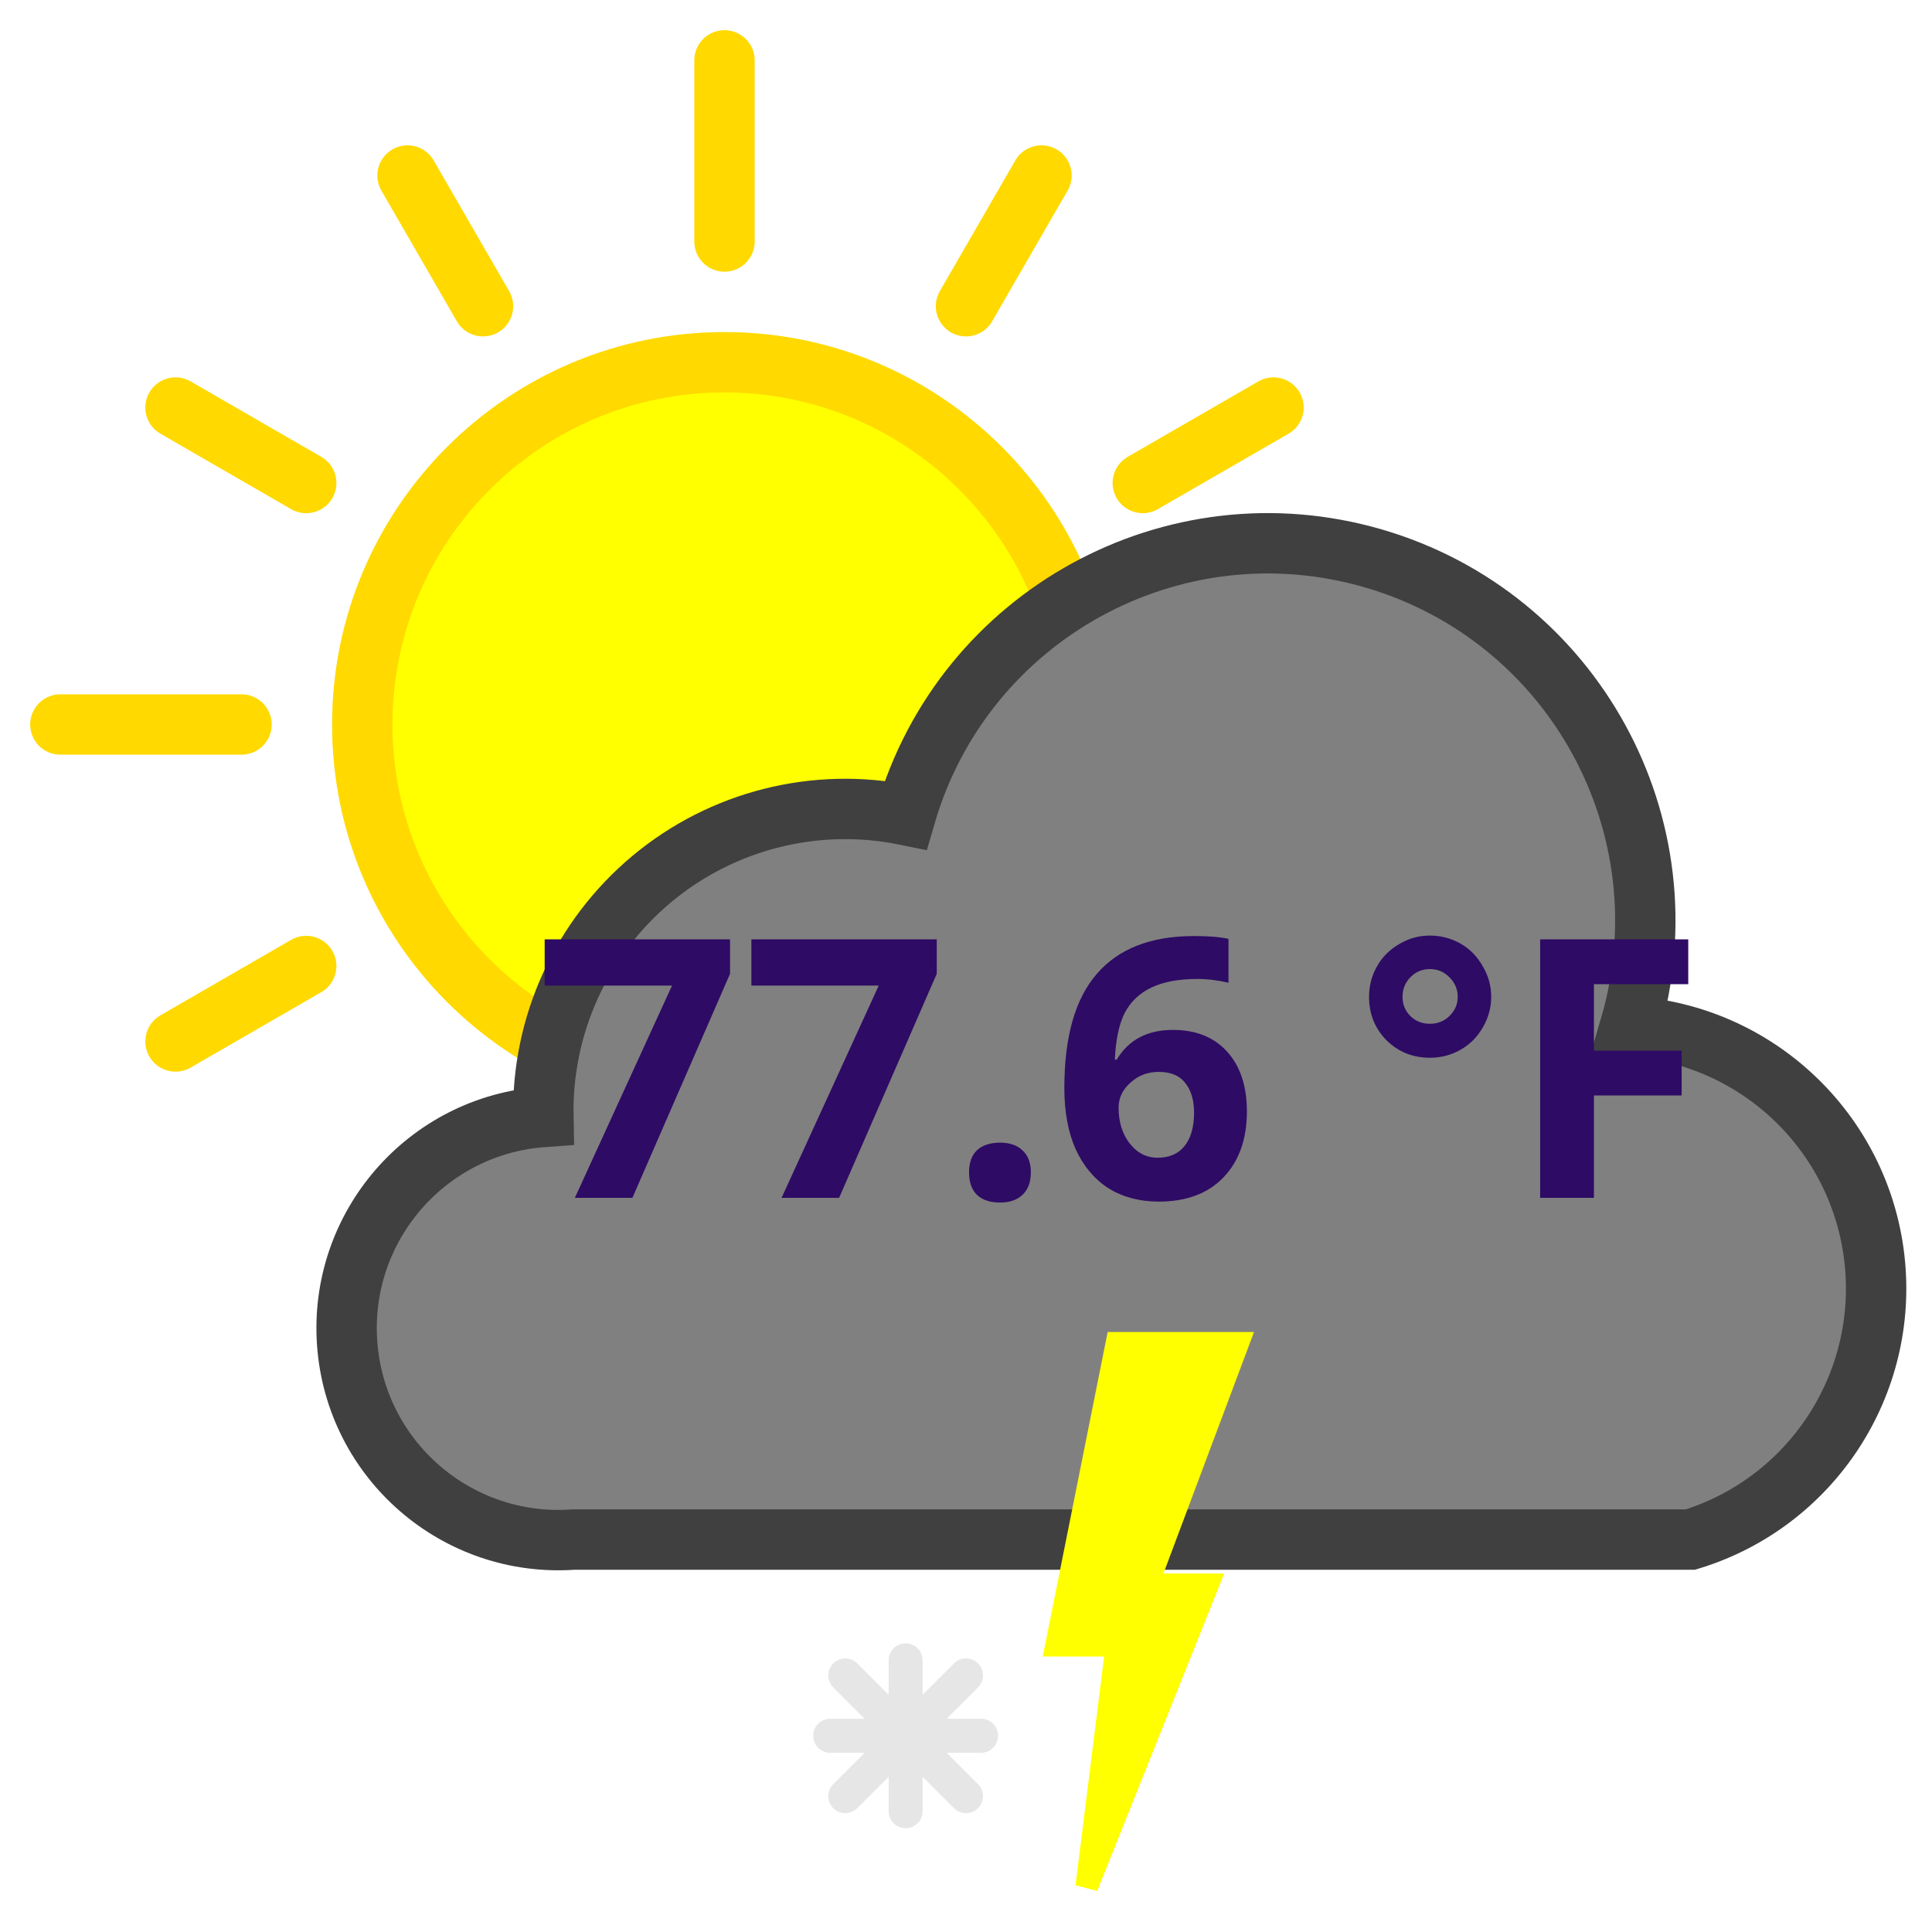
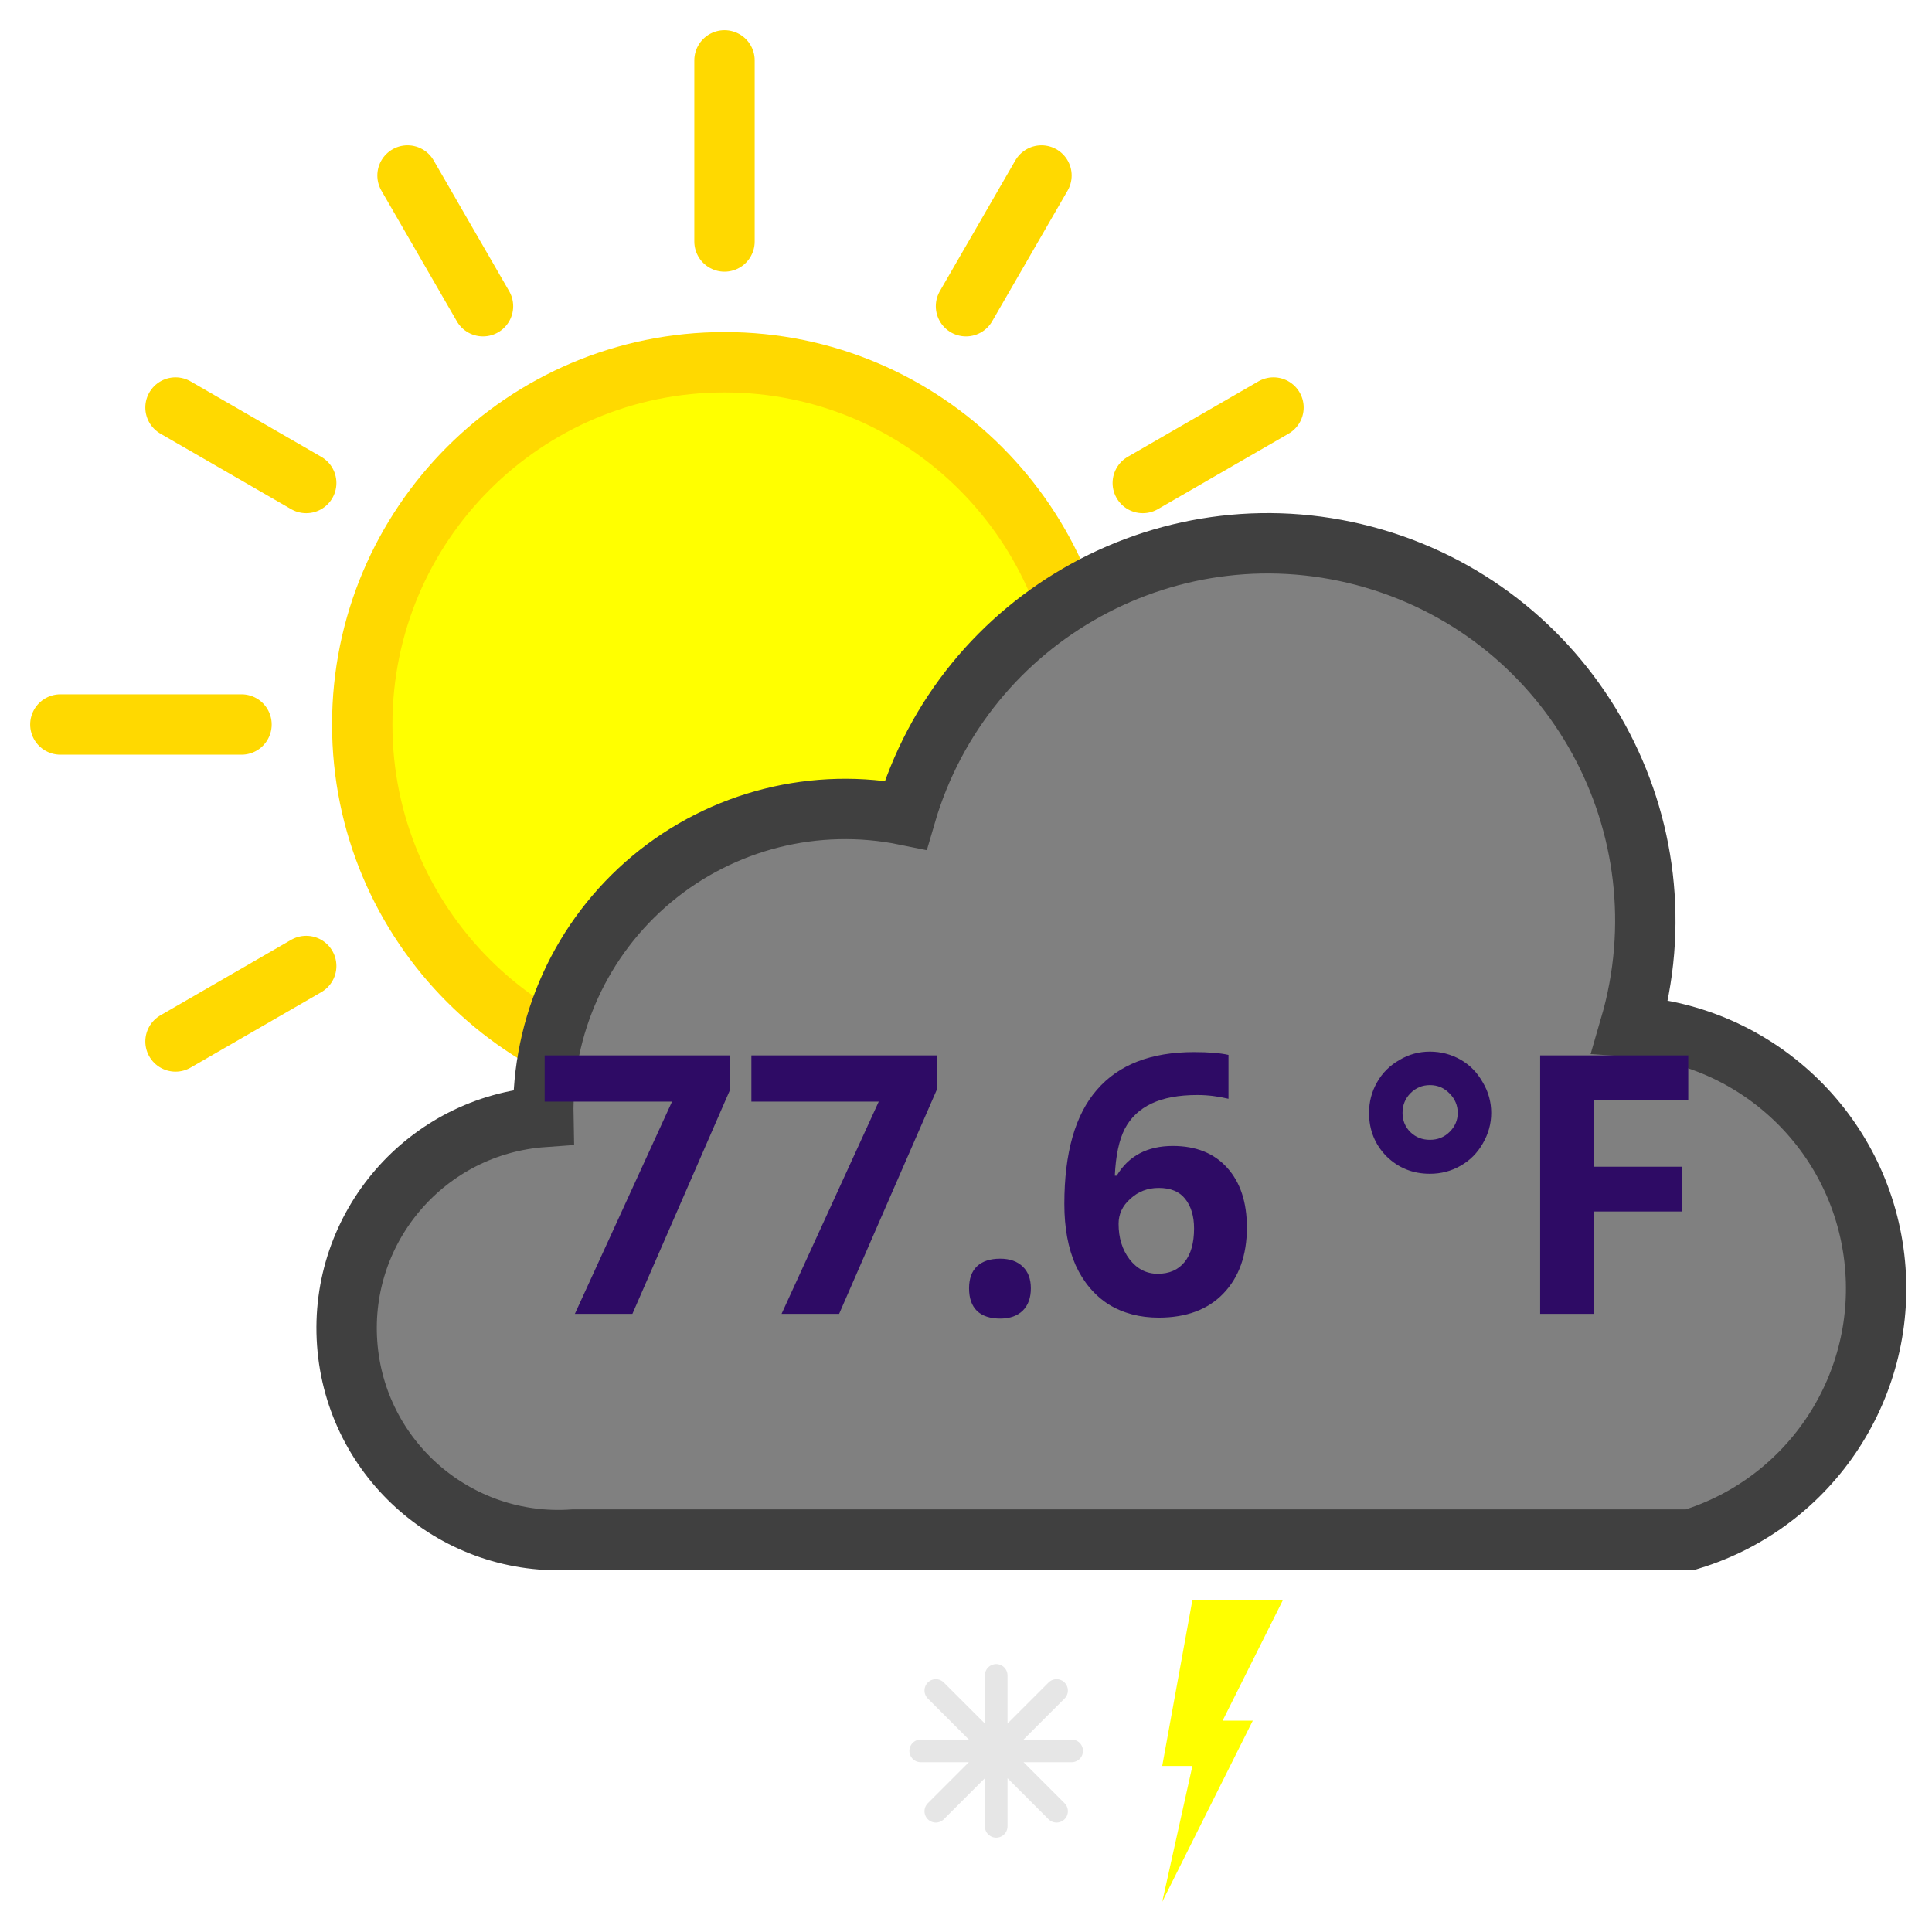
<svg viewBox="0 0 64 64" style="border: 0.125rem solid hsl(0, 0%, 100%); border-radius: 25%">
  <g id="weather-icon">
    <g id="sun">
      <circle fill="hsl(60, 100%, 50%)" stroke="hsl(51, 100%, 50%)" stroke-width="2" r="12" cx="24" cy="24" />
      <path stroke="hsl(51, 100%, 50%)" stroke-width="2" stroke-linecap="round" d="M37.856 16l4.33 -2.5M32 10.144l2.5 -4.33M24 8v-6M16 10.144l-2.5 -4.33M10.144 16l-4.33 -2.5M8 24h-6M10.144 32l-4.33 2.5" />
    </g>
    <path id="cloud" fill="hsl(0, 0%, 50%)" stroke="hsl(0, 0%, 25%)" stroke-width="2" d="M56 51h-37a1 1 0 0 1 -1 -14a10 10 0 0 1 12 -10a5 5 0 0 1 24 7a8.7 8.7 0 0 1 2 17z" />
-     <path id="lightning" fill="hsl(60, 100%, 50%)" stroke="hsl(60, 100%, 50%)" stroke-width="0.75" d="M37 44.5h4l-3 8h2l-4 10l1 -8h-2l2 -10z" />
-     <path id="snowflake" stroke="hsl(0, 0%, 90%)" stroke-width="1.125" stroke-linecap="round" d="M30 55v5M27.5 57.5h5M28 59.5l4 -4M32 59.5l-4 -4" />
+     <path id="lightning" fill="hsl(60, 100%, 50%)" d="M39.5 53h3l-2 4h1l-3 6l1 -4.5h-1l1 -5.5z" />
+     <path id="snowflake" stroke="hsl(0, 0%, 90%)" stroke-width="0.75" stroke-linecap="round" d="M30.5 58h5m-2.5 -2.5v5m-2 -0.5l4 -4m0 4l-4 -4" />
  </g>
-   <text x="58%" y="62%" fill="hsl(263, 80%, 22%)" font-size="0.5rem" font-family="&quot;Open Sans&quot;, sans-serif" font-weight="bold" text-anchor="middle" textLength="24">
+   <text x="58%" y="68%" fill="hsl(263, 80%, 22%)" font-size="0.5rem" font-family="&quot;Open Sans&quot;, sans-serif" font-weight="bold" text-anchor="middle" textLength="24">
		77.6 °F
	</text>
</svg>
